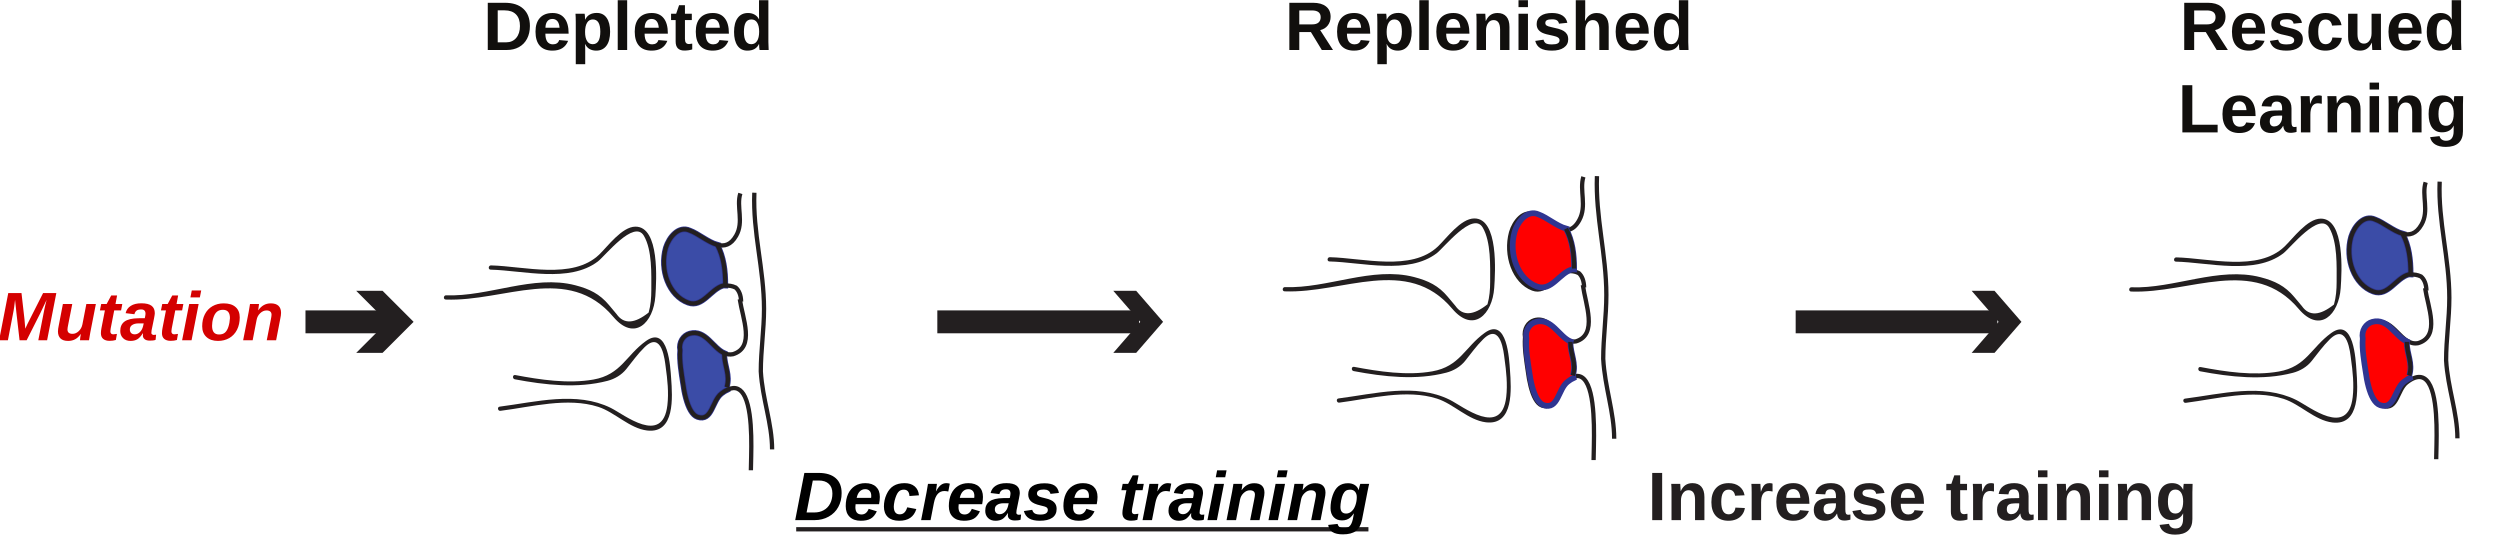
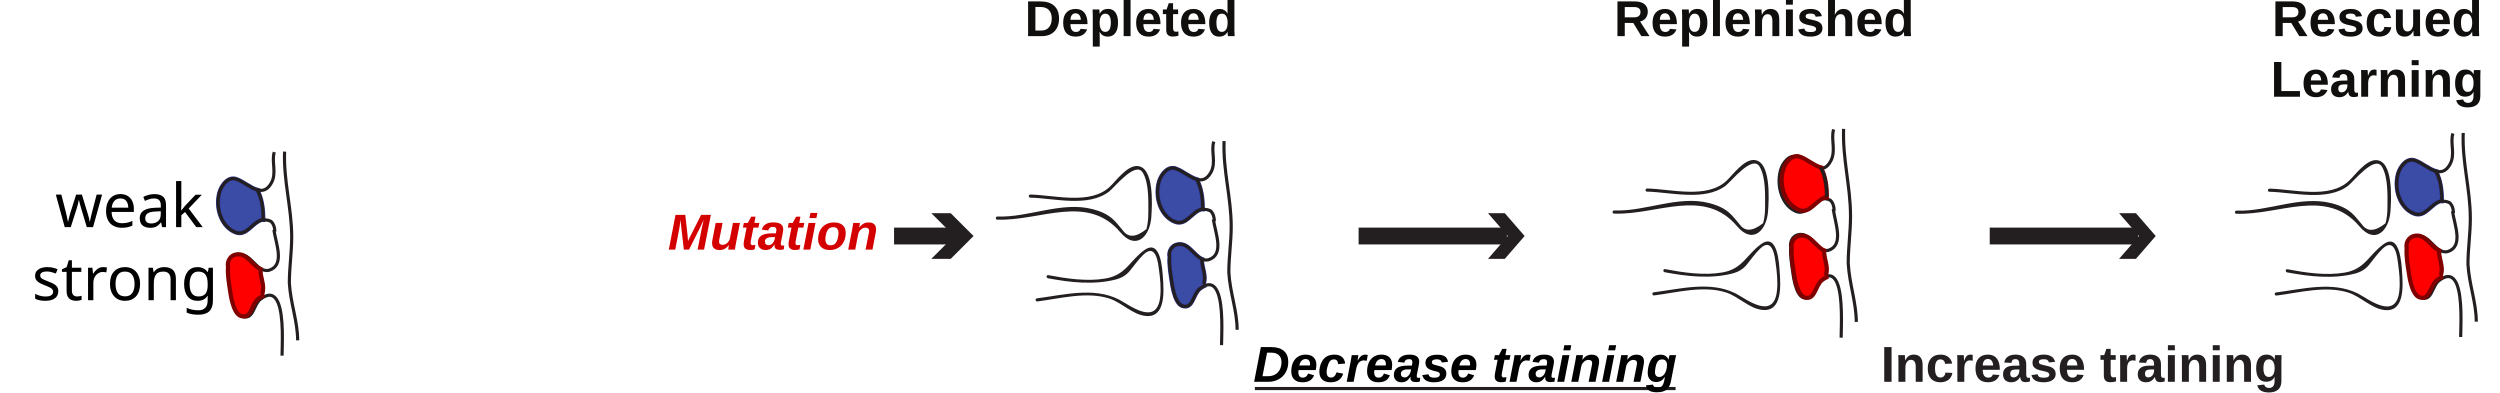
- <svg xmlns="http://www.w3.org/2000/svg" width="546.106" height="116.774" id="svg5961" version="1.1">
+ <svg xmlns="http://www.w3.org/2000/svg" width="742.745" height="116.591" id="svg5961" version="1.1">
  <defs id="defs5963" />
-   <g id="layer1" transform="translate(-304.09,-239.6896)">
+   <g id="layer1" transform="translate(-105.1981,-239.8727)">
    <text style="font-size:15px" id="text38" x="409.642" y="250.61">
      <tspan style="font-size:15px;font-variant:normal;font-weight:bold;writing-mode:lr-tb;fill:#110f0d;fill-opacity:1;fill-rule:nonzero;stroke:none;font-family:Arial;-inkscape-font-specification:Arial-BoldMT" id="tspan40" x="409.642" y="250.61">Depleted</tspan>
    </text>
-     <path id="path56" style="fill:#3b4ca7;fill-opacity:1;fill-rule:nonzero;stroke:#2f3591;stroke-width:1.25;stroke-linecap:butt;stroke-linejoin:miter;stroke-miterlimit:4;stroke-opacity:1;stroke-dasharray:none" d="m 462.834,324.285 0.15,0.536 c -0.405,0.191 -0.841,0.465 -1.309,0.829 -1.042,0.806 -1.552,2.349 -2.199,3.556 -0.645,1.208 -1.42,2.081 -2.994,1.56 -1.145,-0.383 -1.975,-1.988 -2.538,-4.055 -0.282,-1.035 -0.499,-2.186 -0.651,-3.36 -0.154,-1.006 -0.354,-2.214 -0.495,-3.456 -0.141,-1.24 -0.221,-2.522 -0.124,-3.689 -0.341,-1.768 0.705,-3.271 2.103,-3.646 3.425,-0.922 4.985,3.184 7.544,4.291 l -0.031,0.086 c 0,2.723 1.36,4.629 0.544,7.348" />
-     <path id="path60" style="fill:#3b4ca7;fill-opacity:1;fill-rule:nonzero;stroke:#2f3591;stroke-width:1.25;stroke-linecap:butt;stroke-linejoin:miter;stroke-miterlimit:4;stroke-opacity:1;stroke-dasharray:none" d="m 462.528,301.87 0,0.195 c -0.136,-0.005 -0.275,-0.005 -0.422,-0.005 -2.791,0.751 -4.536,4.872 -7.676,3.748 -4.189,-1.499 -6.282,-7.125 -4.886,-12.002 0.698,-2.249 2.791,-4.875 5.234,-3.748 1.809,0.645 3.958,2.534 5.992,3.094 l -0.004,0.01 c 1.41,2.646 1.762,5.679 1.762,8.709" />
-     <path id="path72" style="fill:none;stroke:#231f20;stroke-width:0.938;stroke-linecap:butt;stroke-linejoin:miter;stroke-miterlimit:4;stroke-opacity:1;stroke-dasharray:none" d="m 468.114,342.416 c 0,-2.72 0.623,-11.957 -1.286,-16.016 -0.785,-1.666 -1.994,-2.46 -3.844,-1.579 -0.404,0.191 -0.84,0.465 -1.308,0.829 -1.042,0.806 -1.554,2.348 -2.2,3.556 -0.644,1.206 -1.419,2.081 -2.994,1.56 -1.145,-0.383 -1.974,-1.989 -2.538,-4.055 -0.282,-1.035 -0.497,-2.186 -0.651,-3.36 -0.154,-1.006 -0.354,-2.214 -0.495,-3.455 -0.14,-1.241 -0.221,-2.525 -0.124,-3.691 -0.343,-1.766 0.705,-3.27 2.103,-3.645 3.425,-0.924 4.985,3.184 7.545,4.29 0.564,0.247 1.181,0.345 1.877,0.21 4.884,-1.5 2.092,-7.876 1.491,-12.01" />
-     <path id="path76" style="fill:none;stroke:#231f20;stroke-width:0.938;stroke-linecap:butt;stroke-linejoin:miter;stroke-miterlimit:4;stroke-opacity:1;stroke-dasharray:none" d="m 465.979,305.559 c -0.018,-1.38 -0.464,-2.441 -1.186,-3.06 -0.81,-0.379 -1.439,-0.431 -2.265,-0.435 -0.136,-0.004 -0.275,-0.004 -0.422,-0.004 -2.792,0.75 -4.537,4.871 -7.678,3.746 -4.188,-1.5 -6.281,-7.126 -4.885,-12.002 0.698,-2.25 2.791,-4.876 5.234,-3.746 1.808,0.645 3.958,2.531 5.992,3.094 1.504,0.412 2.942,0.101 4.129,-1.972 1.745,-3.001 0,-6.375 0.914,-9.239" />
-     <path id="path80" style="fill:none;stroke:#231f20;stroke-width:0.938;stroke-linecap:butt;stroke-linejoin:miter;stroke-miterlimit:4;stroke-opacity:1;stroke-dasharray:none" d="m 468.871,281.787 c -0.352,8.714 2.115,16.672 2.115,25.386 0,4.545 -0.705,9.095 -0.705,13.641 0.354,6.058 2.467,11.365 2.467,17.047" />
-     <path id="path84" style="fill:none;stroke:#231f20;stroke-width:0.938;stroke-linecap:butt;stroke-linejoin:miter;stroke-miterlimit:4;stroke-opacity:1;stroke-dasharray:none" d="m 460.765,293.159 c 1.41,2.647 1.762,5.679 1.762,8.709" />
-     <path id="path88" style="fill:none;stroke:#231f20;stroke-width:0.938;stroke-linecap:butt;stroke-linejoin:miter;stroke-miterlimit:4;stroke-opacity:1;stroke-dasharray:none" d="m 462.29,316.936 c 0,2.725 1.36,4.629 0.544,7.348" />
-     <path d="m 401.465,305.126 c 12.783,0.487 26.762,-7.864 36.601,3.779 4.629,5.481 8.784,1.268 9.186,-4.531 0.239,-3.415 0.965,-15.209 -4.357,-15.176 -2.958,0.02 -6.06,4.332 -7.935,6.121 -5.789,5.522 -16.392,2.52 -23.609,2.346 -0.599,-0.013 -0.69,0.915 -0.089,0.929 7.125,0.172 17.185,2.945 23.421,-1.786 1.589,-1.206 7.911,-9.276 10.059,-5.614 1.835,3.13 1.624,8.419 1.623,11.846 0,1.647 -0.128,3.33 -0.583,4.921 -3.094,2.473 -5.429,2.585 -7.004,0.343 -0.564,-0.662 -1.123,-1.329 -1.679,-2.001 -2.018,-2.422 -4.261,-3.498 -7.336,-4.299 -9.151,-2.385 -18.975,2.546 -28.212,2.192 -0.599,-0.022 -0.688,0.906 -0.086,0.93" style="fill:#231f20;fill-opacity:1;fill-rule:nonzero;stroke:none" id="path90" />
-     <path d="m 416.548,322.545 c 6.593,1.242 13.68,2.06 20.255,0.335 1.584,-0.415 3.067,-1.288 4.095,-2.567 1.301,-1.62 2.478,-3.291 3.971,-4.754 3.893,-3.811 4.465,3.081 4.635,4.294 0.381,2.714 0.693,5.621 0.371,8.35 -1.045,8.874 -9.416,2.055 -12.339,0.604 -7.501,-3.719 -16.384,-1.299 -24.291,-0.291 -0.598,0.075 -0.432,0.993 0.163,0.916 6.81,-0.865 14.64,-3.018 21.355,-0.873 3.604,1.15 6.832,4.706 10.678,5.17 6.135,0.743 5.549,-7.33 5.254,-11.409 -0.163,-2.252 -0.58,-11.684 -5.508,-8.135 -4.381,3.156 -5.434,7.343 -11.457,8.412 -5.514,0.979 -11.639,0.046 -17.094,-0.983 -0.591,-0.111 -0.672,0.82 -0.087,0.93" style="fill:#231f20;fill-opacity:1;fill-rule:nonzero;stroke:none" id="path92" />
+     <g id="g3068">
+       <path d="m 462.834,324.285 0.15,0.536 c -0.405,0.191 -0.841,0.465 -1.309,0.829 -1.042,0.806 -1.552,2.349 -2.199,3.556 -0.645,1.208 -1.42,2.081 -2.994,1.56 -1.145,-0.383 -1.975,-1.988 -2.538,-4.055 -0.282,-1.035 -0.499,-2.186 -0.651,-3.36 -0.154,-1.006 -0.354,-2.214 -0.495,-3.456 -0.141,-1.24 -0.221,-2.522 -0.124,-3.689 -0.341,-1.768 0.705,-3.271 2.103,-3.646 3.425,-0.922 4.985,3.184 7.544,4.291 l -0.031,0.086 c 0,2.723 1.36,4.629 0.544,7.348" style="fill:#3b4ca7;fill-opacity:1;fill-rule:nonzero;stroke:#2f3591;stroke-width:1.25;stroke-linecap:butt;stroke-linejoin:miter;stroke-miterlimit:4;stroke-opacity:1;stroke-dasharray:none" id="path56" />
+       <path d="m 462.528,301.87 0,0.195 c -0.136,-0.005 -0.275,-0.005 -0.422,-0.005 -2.791,0.751 -4.536,4.872 -7.676,3.748 -4.189,-1.499 -6.282,-7.125 -4.886,-12.002 0.698,-2.249 2.791,-4.875 5.234,-3.748 1.809,0.645 3.958,2.534 5.992,3.094 l -0.004,0.01 c 1.41,2.646 1.762,5.679 1.762,8.709" style="fill:#3b4ca7;fill-opacity:1;fill-rule:nonzero;stroke:#2f3591;stroke-width:1.25;stroke-linecap:butt;stroke-linejoin:miter;stroke-miterlimit:4;stroke-opacity:1;stroke-dasharray:none" id="path60" />
+       <path d="m 468.114,342.416 c 0,-2.72 0.623,-11.957 -1.286,-16.016 -0.785,-1.666 -1.994,-2.46 -3.844,-1.579 -0.404,0.191 -0.84,0.465 -1.308,0.829 -1.042,0.806 -1.554,2.348 -2.2,3.556 -0.644,1.206 -1.419,2.081 -2.994,1.56 -1.145,-0.383 -1.974,-1.989 -2.538,-4.055 -0.282,-1.035 -0.497,-2.186 -0.651,-3.36 -0.154,-1.006 -0.354,-2.214 -0.495,-3.455 -0.14,-1.241 -0.221,-2.525 -0.124,-3.691 -0.343,-1.766 0.705,-3.27 2.103,-3.645 3.425,-0.924 4.985,3.184 7.545,4.29 0.564,0.247 1.181,0.345 1.877,0.21 4.884,-1.5 2.092,-7.876 1.491,-12.01" style="fill:none;stroke:#231f20;stroke-width:0.938;stroke-linecap:butt;stroke-linejoin:miter;stroke-miterlimit:4;stroke-opacity:1;stroke-dasharray:none" id="path72" />
+       <path d="m 465.979,305.559 c -0.018,-1.38 -0.464,-2.441 -1.186,-3.06 -0.81,-0.379 -1.439,-0.431 -2.265,-0.435 -0.136,-0.004 -0.275,-0.004 -0.422,-0.004 -2.792,0.75 -4.537,4.871 -7.678,3.746 -4.188,-1.5 -6.281,-7.126 -4.885,-12.002 0.698,-2.25 2.791,-4.876 5.234,-3.746 1.808,0.645 3.958,2.531 5.992,3.094 1.504,0.412 2.942,0.101 4.129,-1.972 1.745,-3.001 0,-6.375 0.914,-9.239" style="fill:none;stroke:#231f20;stroke-width:0.938;stroke-linecap:butt;stroke-linejoin:miter;stroke-miterlimit:4;stroke-opacity:1;stroke-dasharray:none" id="path76" />
+       <path d="m 468.871,281.787 c -0.352,8.714 2.115,16.672 2.115,25.386 0,4.545 -0.705,9.095 -0.705,13.641 0.354,6.058 2.467,11.365 2.467,17.047" style="fill:none;stroke:#231f20;stroke-width:0.938;stroke-linecap:butt;stroke-linejoin:miter;stroke-miterlimit:4;stroke-opacity:1;stroke-dasharray:none" id="path80" />
+       <path d="m 460.765,293.159 c 1.41,2.647 1.762,5.679 1.762,8.709" style="fill:none;stroke:#231f20;stroke-width:0.938;stroke-linecap:butt;stroke-linejoin:miter;stroke-miterlimit:4;stroke-opacity:1;stroke-dasharray:none" id="path84" />
+       <path d="m 462.29,316.936 c 0,2.725 1.36,4.629 0.544,7.348" style="fill:none;stroke:#231f20;stroke-width:0.938;stroke-linecap:butt;stroke-linejoin:miter;stroke-miterlimit:4;stroke-opacity:1;stroke-dasharray:none" id="path88" />
+       <path id="path90" style="fill:#231f20;fill-opacity:1;fill-rule:nonzero;stroke:none" d="m 401.465,305.126 c 12.783,0.487 26.762,-7.864 36.601,3.779 4.629,5.481 8.784,1.268 9.186,-4.531 0.239,-3.415 0.965,-15.209 -4.357,-15.176 -2.958,0.02 -6.06,4.332 -7.935,6.121 -5.789,5.522 -16.392,2.52 -23.609,2.346 -0.599,-0.013 -0.69,0.915 -0.089,0.929 7.125,0.172 17.185,2.945 23.421,-1.786 1.589,-1.206 7.911,-9.276 10.059,-5.614 1.835,3.13 1.624,8.419 1.623,11.846 0,1.647 -0.128,3.33 -0.583,4.921 -3.094,2.473 -5.429,2.585 -7.004,0.343 -0.564,-0.662 -1.123,-1.329 -1.679,-2.001 -2.018,-2.422 -4.261,-3.498 -7.336,-4.299 -9.151,-2.385 -18.975,2.546 -28.212,2.192 -0.599,-0.022 -0.688,0.906 -0.086,0.93" />
+       <path id="path92" style="fill:#231f20;fill-opacity:1;fill-rule:nonzero;stroke:none" d="m 416.548,322.545 c 6.593,1.242 13.68,2.06 20.255,0.335 1.584,-0.415 3.067,-1.288 4.095,-2.567 1.301,-1.62 2.478,-3.291 3.971,-4.754 3.893,-3.811 4.465,3.081 4.635,4.294 0.381,2.714 0.693,5.621 0.371,8.35 -1.045,8.874 -9.416,2.055 -12.339,0.604 -7.501,-3.719 -16.384,-1.299 -24.291,-0.291 -0.598,0.075 -0.432,0.993 0.163,0.916 6.81,-0.865 14.64,-3.018 21.355,-0.873 3.604,1.15 6.832,4.706 10.678,5.17 6.135,0.743 5.549,-7.33 5.254,-11.409 -0.163,-2.252 -0.58,-11.684 -5.508,-8.135 -4.381,3.156 -5.434,7.343 -11.457,8.412 -5.514,0.979 -11.639,0.046 -17.094,-0.983 -0.591,-0.111 -0.672,0.82 -0.087,0.93" />
+     </g>
    <text style="font-size:15px" id="text94" x="584.737" y="250.61">
      <tspan style="font-size:15px;font-variant:normal;font-weight:bold;writing-mode:lr-tb;fill:#110f0d;fill-opacity:1;fill-rule:nonzero;stroke:none;font-family:Arial;-inkscape-font-specification:Arial-BoldMT" id="tspan96" x="584.737" y="250.61">Replenished</tspan>
    </text>
-     <path id="path104" style="fill:none;stroke:#231f20;stroke-width:0.938;stroke-linecap:butt;stroke-linejoin:miter;stroke-miterlimit:4;stroke-opacity:1;stroke-dasharray:none" d="m 652.198,340.185 c 0,-2.783 0.603,-12.234 -1.248,-16.385 -0.929,-2.076 -2.467,-2.833 -5,-0.767 -1.012,0.825 -1.506,2.402 -2.132,3.638 -0.626,1.236 -1.379,2.13 -2.905,1.596 -1.111,-0.391 -1.919,-2.034 -2.462,-4.147 -0.274,-1.059 -0.484,-2.237 -0.632,-3.439 -0.149,-1.031 -0.343,-2.264 -0.481,-3.534 -0.136,-1.27 -0.215,-2.583 -0.117,-3.776 -0.331,-1.81 0.681,-3.345 2.036,-3.729 4.062,-1.151 5.418,5.371 9.144,4.605 4.739,-1.535 2.031,-8.059 1.449,-12.287" />
-     <path id="path108" style="fill:none;stroke:#231f20;stroke-width:0.938;stroke-linecap:butt;stroke-linejoin:miter;stroke-miterlimit:4;stroke-opacity:1;stroke-dasharray:none" d="m 650.127,302.476 c -0.021,-1.407 -0.45,-2.494 -1.151,-3.126 -0.914,-0.454 -1.591,-0.454 -2.607,-0.454 -2.71,0.767 -4.401,4.989 -7.449,3.837 -4.065,-1.535 -6.096,-7.29 -4.741,-12.279 0.676,-2.303 2.71,-4.987 5.079,-3.837 3.049,1.151 7.111,6.141 9.819,1.151 1.695,-3.07 0,-6.522 0.889,-9.451" />
-     <path id="path112" style="fill:none;stroke:#231f20;stroke-width:0.938;stroke-linecap:butt;stroke-linejoin:miter;stroke-miterlimit:4;stroke-opacity:1;stroke-dasharray:none" d="m 652.933,278.161 c -0.341,8.914 2.053,17.056 2.053,25.97 0,4.65 -0.684,9.301 -0.684,13.953 0.341,6.2 2.394,11.63 2.394,17.442" />
-     <path d="m 584.701,303.333 c 12.785,0.487 26.76,-7.864 36.604,3.78 4.629,5.476 8.781,1.265 9.185,-4.531 0.24,-3.417 0.966,-15.211 -4.359,-15.178 -2.956,0.02 -6.06,4.331 -7.935,6.121 -5.79,5.524 -16.392,2.521 -23.61,2.348 -0.598,-0.014 -0.69,0.915 -0.089,0.929 7.125,0.172 17.185,2.946 23.424,-1.788 1.587,-1.206 7.914,-9.276 10.059,-5.615 1.835,3.131 1.624,8.421 1.623,11.848 -10e-4,1.649 -0.129,3.329 -0.584,4.92 -3.092,2.471 -5.426,2.585 -7.003,0.344 -0.566,-0.664 -1.124,-1.33 -1.679,-2 -2.018,-2.424 -4.263,-3.499 -7.338,-4.301 -9.152,-2.385 -18.976,2.547 -28.212,2.195 -0.598,-0.022 -0.686,0.905 -0.086,0.929" style="fill:#231f20;fill-opacity:1;fill-rule:nonzero;stroke:none" id="path114" />
-     <path d="m 599.786,320.751 c 6.591,1.245 13.679,2.061 20.254,0.338 1.584,-0.416 3.067,-1.286 4.095,-2.567 1.301,-1.621 2.478,-3.292 3.971,-4.755 3.894,-3.811 4.466,3.08 4.634,4.294 0.384,2.714 0.694,5.622 0.372,8.351 -1.044,8.873 -9.418,2.053 -12.34,0.604 -7.5,-3.721 -16.383,-1.299 -24.293,-0.291 -0.595,0.075 -0.431,0.994 0.164,0.917 6.81,-0.868 14.64,-3.02 21.355,-0.876 3.604,1.15 6.834,4.707 10.679,5.173 6.135,0.741 5.55,-7.332 5.254,-11.409 -0.163,-2.255 -0.58,-11.688 -5.508,-8.137 -4.383,3.158 -5.433,7.344 -11.457,8.414 -5.513,0.98 -11.639,0.048 -17.093,-0.983 -0.593,-0.113 -0.674,0.819 -0.087,0.929" style="fill:#231f20;fill-opacity:1;fill-rule:nonzero;stroke:none" id="path116" />
-     <path id="path128" style="fill:#3b4ca7;fill-opacity:1;fill-rule:nonzero;stroke:#2f3591;stroke-width:1.25;stroke-linecap:butt;stroke-linejoin:miter;stroke-miterlimit:4;stroke-opacity:1;stroke-dasharray:none" d="m 830.671,299.451 0,0.195 c -0.135,-0.004 -0.276,-0.004 -0.422,-0.004 -2.791,0.746 -4.54,4.872 -7.68,3.746 -4.185,-1.5 -6.279,-7.126 -4.884,-12.002 0.699,-2.25 2.792,-4.876 5.235,-3.746 1.808,0.645 3.958,2.531 5.992,3.094 l -0.004,0.007 c 1.41,2.649 1.762,5.679 1.762,8.71" />
-     <path id="path140" style="fill:none;stroke:#231f20;stroke-width:0.938;stroke-linecap:butt;stroke-linejoin:miter;stroke-miterlimit:4;stroke-opacity:1;stroke-dasharray:none" d="m 836.258,339.997 c 0,-2.719 0.621,-11.957 -1.288,-16.016 -0.958,-2.029 -2.541,-2.768 -5.154,-0.75 -1.04,0.806 -1.551,2.348 -2.199,3.556 -0.644,1.208 -1.421,2.081 -2.993,1.56 -1.144,-0.383 -1.975,-1.989 -2.536,-4.055 -0.282,-1.035 -0.499,-2.186 -0.652,-3.36 -0.152,-1.01 -0.352,-2.214 -0.495,-3.455 -0.14,-1.241 -0.221,-2.525 -0.126,-3.691 -0.339,-1.766 0.709,-3.27 2.104,-3.645 4.189,-1.126 5.585,5.25 9.422,4.5 4.886,-1.5 2.095,-7.876 1.494,-12.01" />
-     <path id="path144" style="fill:none;stroke:#231f20;stroke-width:0.938;stroke-linecap:butt;stroke-linejoin:miter;stroke-miterlimit:4;stroke-opacity:1;stroke-dasharray:none" d="m 834.122,303.139 c -0.018,-1.377 -0.464,-2.439 -1.186,-3.058 -0.81,-0.379 -1.438,-0.431 -2.265,-0.435 -0.135,-0.004 -0.275,-0.004 -0.422,-0.004 -2.791,0.746 -4.539,4.872 -7.68,3.748 -4.185,-1.501 -6.279,-7.126 -4.883,-12.002 0.698,-2.251 2.791,-4.878 5.234,-3.748 1.808,0.645 3.958,2.531 5.992,3.095 1.504,0.411 2.942,0.101 4.129,-1.974 1.745,-3 0,-6.376 0.914,-9.239" />
-     <path id="path148" style="fill:none;stroke:#231f20;stroke-width:0.938;stroke-linecap:butt;stroke-linejoin:miter;stroke-miterlimit:4;stroke-opacity:1;stroke-dasharray:none" d="m 837.015,279.369 c -0.351,8.714 2.111,16.672 2.111,25.386 0,4.545 -0.701,9.092 -0.701,13.641 0.352,6.058 2.469,11.365 2.469,17.051" />
-     <path id="path152" style="fill:none;stroke:#231f20;stroke-width:0.938;stroke-linecap:butt;stroke-linejoin:miter;stroke-miterlimit:4;stroke-opacity:1;stroke-dasharray:none" d="m 828.908,290.741 c 1.41,2.649 1.762,5.679 1.762,8.71" />
-     <path d="m 769.605,303.375 c 12.783,0.487 26.766,-7.864 36.605,3.781 4.63,5.479 8.784,1.265 9.188,-4.531 0.237,-3.416 0.965,-15.213 -4.36,-15.178 -2.956,0.019 -6.058,4.331 -7.933,6.12 -5.789,5.525 -16.396,2.52 -23.614,2.346 -0.598,-0.014 -0.689,0.915 -0.087,0.929 7.124,0.172 17.19,2.947 23.425,-1.786 1.589,-1.206 7.911,-9.275 10.057,-5.615 1.837,3.132 1.625,8.422 1.623,11.849 0,1.649 -0.128,3.329 -0.583,4.92 -3.094,2.473 -5.428,2.586 -7.004,0.343 -0.566,-0.662 -1.124,-1.329 -1.677,-2 -2.02,-2.424 -4.263,-3.499 -7.338,-4.3 -9.152,-2.385 -18.977,2.546 -28.215,2.194 -0.599,-0.022 -0.688,0.905 -0.087,0.929" style="fill:#231f20;fill-opacity:1;fill-rule:nonzero;stroke:none" id="path154" />
-     <path d="m 784.692,320.794 c 6.593,1.242 13.68,2.06 20.256,0.336 1.585,-0.415 3.067,-1.285 4.095,-2.566 1.3,-1.621 2.478,-3.294 3.97,-4.756 3.893,-3.811 4.465,3.083 4.633,4.295 0.381,2.712 0.691,5.622 0.37,8.351 -1.051,8.87 -9.41,2.054 -12.335,0.604 -7.503,-3.72 -16.384,-1.299 -24.293,-0.292 -0.598,0.076 -0.432,0.994 0.161,0.919 6.811,-0.868 14.64,-3.019 21.356,-0.875 3.603,1.149 6.832,4.706 10.678,5.17 6.134,0.743 5.548,-7.332 5.253,-11.409 -0.161,-2.252 -0.576,-11.688 -5.506,-8.136 -4.381,3.158 -5.43,7.344 -11.456,8.412 -5.514,0.979 -11.639,0.048 -17.094,-0.981 -0.591,-0.113 -0.672,0.819 -0.087,0.929" style="fill:#231f20;fill-opacity:1;fill-rule:nonzero;stroke:none" id="path156" />
    <text style="font-size:15px" id="text158" x="780.218" y="250.61">
      <tspan style="font-size:15px;font-variant:normal;font-weight:bold;writing-mode:lr-tb;fill:#110f0d;fill-opacity:1;fill-rule:nonzero;stroke:none;font-family:Arial;-inkscape-font-specification:Arial-BoldMT" x="780.218 791.048 799.388 807.728 816.068 825.233 833.573" y="250.61" id="tspan160">Rescued</tspan>
    </text>
    <text style="font-size:15px" id="text162" x="779.813" y="268.61">
      <tspan style="font-size:15px;font-variant:normal;font-weight:bold;writing-mode:lr-tb;fill:#110f0d;fill-opacity:1;fill-rule:nonzero;stroke:none;font-family:Arial;-inkscape-font-specification:Arial-BoldMT" x="779.813 788.978 797.318 805.658 811.493 820.658 824.828 833.993" y="268.61" id="tspan164">Learning</tspan>
    </text>
-     <path id="path168" style="fill:none;stroke:#231f20;stroke-width:5;stroke-linecap:butt;stroke-linejoin:miter;stroke-miterlimit:4;stroke-opacity:1;stroke-dasharray:none" d="m 370.821,309.994 18.8,0" />
-     <path d="m 381.895,316.778 6.785,-6.784 -6.785,-6.785 5.755,0 6.785,6.785 -6.785,6.784 -5.755,0 z" style="fill:#231f20;fill-opacity:1;fill-rule:nonzero;stroke:none" id="path170" />
-     <path id="path178" style="fill:none;stroke:#231f20;stroke-width:5;stroke-linecap:butt;stroke-linejoin:miter;stroke-miterlimit:4;stroke-opacity:1;stroke-dasharray:none" d="m 508.841,309.994 44.056,0" />
-     <path d="m 547.276,316.778 5.889,-6.785 -5.889,-6.784 4.997,0 5.886,6.784 -5.886,6.785 -4.997,0 z" style="fill:#231f20;fill-opacity:1;fill-rule:nonzero;stroke:none" id="path180" />
-     <path id="path224" style="fill:none;stroke:#231f20;stroke-width:5;stroke-linecap:butt;stroke-linejoin:miter;stroke-miterlimit:4;stroke-opacity:1;stroke-dasharray:none" d="m 696.341,309.994 44.056,0" />
-     <path d="m 734.776,316.778 5.889,-6.785 -5.889,-6.784 4.996,0 5.888,6.784 -5.888,6.785 -4.996,0 z" style="fill:#231f20;fill-opacity:1;fill-rule:nonzero;stroke:none" id="path226" />
+     <g id="g3114">
+       <path d="m 696.341,309.994 44.056,0" style="fill:none;stroke:#231f20;stroke-width:5;stroke-linecap:butt;stroke-linejoin:miter;stroke-miterlimit:4;stroke-opacity:1;stroke-dasharray:none" id="path224" />
+       <path id="path226" style="fill:#231f20;fill-opacity:1;fill-rule:nonzero;stroke:none" d="m 734.776,316.778 5.889,-6.785 -5.889,-6.784 4.996,0 5.888,6.784 -5.888,6.785 -4.996,0 z" />
+     </g>
    <text style="font-size:15px" id="text228" x="664.004" y="353.307">
      <tspan style="font-size:15px;font-variant:normal;font-weight:bold;writing-mode:lr-tb;fill:#231f20;fill-opacity:1;fill-rule:nonzero;stroke:none;font-family:Arial;-inkscape-font-specification:Arial-BoldMT" x="664.004" y="353.307" id="tspan230">Increase training</tspan>
    </text>
+     <g id="g3079">
+       <path d="m 508.841,309.994 44.056,0" style="fill:none;stroke:#231f20;stroke-width:5;stroke-linecap:butt;stroke-linejoin:miter;stroke-miterlimit:4;stroke-opacity:1;stroke-dasharray:none" id="path178" />
+       <path id="path180" style="fill:#231f20;fill-opacity:1;fill-rule:nonzero;stroke:none" d="m 547.276,316.778 5.889,-6.785 -5.889,-6.784 4.997,0 5.886,6.784 -5.886,6.785 -4.997,0 z" />
+     </g>
    <g id="g3053" transform="translate(0,1.916962)">
      <path d="m 478.014,353.39 125,0" style="fill:none;stroke:#231f20;stroke-width:0.938;stroke-linecap:butt;stroke-linejoin:miter;stroke-miterlimit:4;stroke-opacity:1;stroke-dasharray:none" id="path234" />
      <text id="text3173" y="351.39" x="477.532" style="font-size:15px;font-style:normal;font-variant:normal;font-weight:bold;font-stretch:normal;line-height:125%;letter-spacing:0px;word-spacing:0px;fill:#000000;fill-opacity:1;stroke:none;font-family:Arial;-inkscape-font-specification:Sans" xml:space="preserve">
        <tspan style="font-style:oblique;-inkscape-font-specification:Arial Bold Oblique" y="351.39" x="477.532" id="tspan3175">Decrease training</tspan>
      </text>
    </g>
-     <text xml:space="preserve" style="font-size:15px;font-style:normal;font-variant:normal;font-weight:bold;font-stretch:normal;line-height:125%;letter-spacing:0px;word-spacing:0px;fill:#000000;fill-opacity:1;stroke:none;font-family:Arial;-inkscape-font-specification:Sans" x="303.63" y="314.022" id="text3173-9">
-       <tspan id="tspan3175-4" x="303.63" y="314.022" style="font-style:oblique;fill:#d40000;-inkscape-font-specification:Arial Bold Oblique">Mutation</tspan>
-     </text>
-     <rect style="fill:none;fill-opacity:1;stroke:none;stroke-width:8;stroke-miterlimit:10;stroke-dasharray:none;stroke-dashoffset:0" id="rect3030" width="543.853" height="116.028" x="0" y="0.233" transform="translate(304.09,239.6896)" />
-     <g id="g3098" transform="translate(159.1135,-25.22531)">
-       <g id="g3095">
-         <path id="path60-4" style="fill:#ff0000;fill-opacity:1;fill-rule:nonzero;stroke:#2f3591;stroke-width:1.25;stroke-linecap:butt;stroke-linejoin:miter;stroke-miterlimit:4;stroke-opacity:1;stroke-dasharray:none" d="m 488.83,323.571 0,0.195 c -0.136,-0.005 -0.275,-0.005 -0.422,-0.005 -2.791,0.751 -4.536,4.872 -7.676,3.748 -4.189,-1.499 -6.282,-7.125 -4.886,-12.002 0.698,-2.249 2.791,-4.875 5.234,-3.748 1.809,0.645 3.958,2.534 5.993,3.094 l -0.004,0.01 c 1.41,2.646 1.762,5.679 1.762,8.709" />
-       </g>
-       <path d="m 487.068,314.861 c 1.41,2.647 1.762,5.679 1.762,8.709" style="fill:none;stroke:#231f20;stroke-width:0.938;stroke-linecap:butt;stroke-linejoin:miter;stroke-miterlimit:4;stroke-opacity:1;stroke-dasharray:none" id="path84-0" />
+     <g id="g3062">
+       <path d="m 370.821,309.994 18.8,0" style="fill:none;stroke:#231f20;stroke-width:5;stroke-linecap:butt;stroke-linejoin:miter;stroke-miterlimit:4;stroke-opacity:1;stroke-dasharray:none" id="path168" />
+       <path id="path170" style="fill:#231f20;fill-opacity:1;fill-rule:nonzero;stroke:none" d="m 381.895,316.778 6.785,-6.784 -6.785,-6.785 5.755,0 6.785,6.785 -6.785,6.784 -5.755,0 z" />
+       <text id="text3173-9" y="314.022" x="303.63" style="font-size:15px;font-style:normal;font-variant:normal;font-weight:bold;font-stretch:normal;line-height:125%;letter-spacing:0px;word-spacing:0px;fill:#000000;fill-opacity:1;stroke:none;font-family:Arial;-inkscape-font-specification:Sans" xml:space="preserve">
+         <tspan style="font-style:oblique;fill:#d40000;-inkscape-font-specification:Arial Bold Oblique" y="314.022" x="303.63" id="tspan3175-4">Mutation</tspan>
+       </text>
    </g>
-     <g id="g3124" transform="translate(357.3415,-63.06327)">
-       <path d="m 473.036,384.786 0.15,0.536 c -0.405,0.191 -0.841,0.465 -1.309,0.829 -1.042,0.806 -1.552,2.349 -2.199,3.556 -0.645,1.208 -1.42,2.081 -2.994,1.56 -1.145,-0.383 -1.975,-1.988 -2.538,-4.055 -0.282,-1.035 -0.499,-2.186 -0.651,-3.36 -0.154,-1.006 -0.354,-2.214 -0.495,-3.456 -0.141,-1.24 -0.221,-2.522 -0.124,-3.689 -0.341,-1.768 0.705,-3.271 2.103,-3.646 3.425,-0.922 4.985,3.184 7.544,4.291 l -0.031,0.086 c 0,2.723 1.36,4.629 0.544,7.348" style="fill:#ff0000;fill-opacity:1;fill-rule:nonzero;stroke:#2f3591;stroke-width:1.25;stroke-linecap:butt;stroke-linejoin:miter;stroke-miterlimit:4;stroke-opacity:1;stroke-dasharray:none" id="path56-9" />
-       <path d="m 472.492,377.436 c 0,2.725 1.36,4.629 0.544,7.348" style="fill:#ff0000;stroke:#231f20;stroke-width:0.938;stroke-linecap:butt;stroke-linejoin:miter;stroke-miterlimit:4;stroke-opacity:1;stroke-dasharray:none" id="path88-4" />
+     <rect style="fill:none;stroke:none" id="rect3030" width="742.745" height="116.028" x="105.198" y="239.922" />
+     <g id="g3103">
+       <path d="m 830.671,299.451 0,0.195 c -0.135,-0.004 -0.276,-0.004 -0.422,-0.004 -2.791,0.746 -4.54,4.872 -7.68,3.746 -4.185,-1.5 -6.279,-7.126 -4.884,-12.002 0.699,-2.25 2.792,-4.876 5.235,-3.746 1.808,0.645 3.958,2.531 5.992,3.094 l -0.004,0.007 c 1.41,2.649 1.762,5.679 1.762,8.71" style="fill:#3b4ca7;fill-opacity:1;fill-rule:nonzero;stroke:#2f3591;stroke-width:1.25;stroke-linecap:butt;stroke-linejoin:miter;stroke-miterlimit:4;stroke-opacity:1;stroke-dasharray:none" id="path128" />
+       <path d="m 836.258,339.997 c 0,-2.719 0.621,-11.957 -1.288,-16.016 -0.958,-2.029 -2.541,-2.768 -5.154,-0.75 -1.04,0.806 -1.551,2.348 -2.199,3.556 -0.644,1.208 -1.421,2.081 -2.993,1.56 -1.144,-0.383 -1.975,-1.989 -2.536,-4.055 -0.282,-1.035 -0.499,-2.186 -0.652,-3.36 -0.152,-1.01 -0.352,-2.214 -0.495,-3.455 -0.14,-1.241 -0.221,-2.525 -0.126,-3.691 -0.339,-1.766 0.709,-3.27 2.104,-3.645 4.189,-1.126 5.585,5.25 9.422,4.5 4.886,-1.5 2.095,-7.876 1.494,-12.01" style="fill:none;stroke:#231f20;stroke-width:0.938;stroke-linecap:butt;stroke-linejoin:miter;stroke-miterlimit:4;stroke-opacity:1;stroke-dasharray:none" id="path140" />
+       <path d="m 834.122,303.139 c -0.018,-1.377 -0.464,-2.439 -1.186,-3.058 -0.81,-0.379 -1.438,-0.431 -2.265,-0.435 -0.135,-0.004 -0.275,-0.004 -0.422,-0.004 -2.791,0.746 -4.539,4.872 -7.68,3.748 -4.185,-1.501 -6.279,-7.126 -4.883,-12.002 0.698,-2.251 2.791,-4.878 5.234,-3.748 1.808,0.645 3.958,2.531 5.992,3.095 1.504,0.411 2.942,0.101 4.129,-1.974 1.745,-3 0,-6.376 0.914,-9.239" style="fill:none;stroke:#231f20;stroke-width:0.938;stroke-linecap:butt;stroke-linejoin:miter;stroke-miterlimit:4;stroke-opacity:1;stroke-dasharray:none" id="path144" />
+       <path d="m 837.015,279.369 c -0.351,8.714 2.111,16.672 2.111,25.386 0,4.545 -0.701,9.092 -0.701,13.641 0.352,6.058 2.469,11.365 2.469,17.051" style="fill:none;stroke:#231f20;stroke-width:0.938;stroke-linecap:butt;stroke-linejoin:miter;stroke-miterlimit:4;stroke-opacity:1;stroke-dasharray:none" id="path148" />
+       <path d="m 828.908,290.741 c 1.41,2.649 1.762,5.679 1.762,8.71" style="fill:none;stroke:#231f20;stroke-width:0.938;stroke-linecap:butt;stroke-linejoin:miter;stroke-miterlimit:4;stroke-opacity:1;stroke-dasharray:none" id="path152" />
+       <path id="path154" style="fill:#231f20;fill-opacity:1;fill-rule:nonzero;stroke:none" d="m 769.605,303.375 c 12.783,0.487 26.766,-7.864 36.605,3.781 4.63,5.479 8.784,1.265 9.188,-4.531 0.237,-3.416 0.965,-15.213 -4.36,-15.178 -2.956,0.019 -6.058,4.331 -7.933,6.12 -5.789,5.525 -16.396,2.52 -23.614,2.346 -0.598,-0.014 -0.689,0.915 -0.087,0.929 7.124,0.172 17.19,2.947 23.425,-1.786 1.589,-1.206 7.911,-9.275 10.057,-5.615 1.837,3.132 1.625,8.422 1.623,11.849 0,1.649 -0.128,3.329 -0.583,4.92 -3.094,2.473 -5.428,2.586 -7.004,0.343 -0.566,-0.662 -1.124,-1.329 -1.677,-2 -2.02,-2.424 -4.263,-3.499 -7.338,-4.3 -9.152,-2.385 -18.977,2.546 -28.215,2.194 -0.599,-0.022 -0.688,0.905 -0.087,0.929" />
+       <path id="path156" style="fill:#231f20;fill-opacity:1;fill-rule:nonzero;stroke:none" d="m 784.692,320.794 c 6.593,1.242 13.68,2.06 20.256,0.336 1.585,-0.415 3.067,-1.285 4.095,-2.566 1.3,-1.621 2.478,-3.294 3.97,-4.756 3.893,-3.811 4.465,3.083 4.633,4.295 0.381,2.712 0.691,5.622 0.37,8.351 -1.051,8.87 -9.41,2.054 -12.335,0.604 -7.503,-3.72 -16.384,-1.299 -24.293,-0.292 -0.598,0.076 -0.432,0.994 0.161,0.919 6.811,-0.868 14.64,-3.019 21.356,-0.875 3.603,1.149 6.832,4.706 10.678,5.17 6.134,0.743 5.548,-7.332 5.253,-11.409 -0.161,-2.252 -0.576,-11.688 -5.506,-8.136 -4.381,3.158 -5.43,7.344 -11.456,8.412 -5.514,0.979 -11.639,0.048 -17.094,-0.981 -0.591,-0.113 -0.672,0.819 -0.087,0.929" />
+       <path d="m 830.377,321.722 0.15,0.536 c -0.405,0.191 -0.841,0.465 -1.309,0.829 -1.042,0.806 -1.552,2.349 -2.199,3.556 -0.645,1.208 -1.42,2.081 -2.994,1.56 -1.145,-0.383 -1.975,-1.988 -2.538,-4.055 -0.282,-1.035 -0.499,-2.186 -0.651,-3.36 -0.154,-1.006 -0.354,-2.214 -0.495,-3.456 -0.141,-1.24 -0.221,-2.522 -0.124,-3.689 -0.341,-1.768 0.705,-3.271 2.103,-3.646 3.425,-0.922 4.985,3.184 7.544,4.291 l -0.031,0.086 c 0,2.723 1.36,4.629 0.544,7.348" style="fill:#ff0000;fill-opacity:1;fill-rule:nonzero;stroke:#800000;stroke-width:1.25;stroke-linecap:butt;stroke-linejoin:miter;stroke-miterlimit:4;stroke-opacity:1;stroke-dasharray:none" id="path56-9" />
+       <path d="m 829.834,314.373 c 0,2.725 1.36,4.629 0.544,7.348" style="fill:#ff0000;stroke:#800000;stroke-width:0.938;stroke-linecap:butt;stroke-linejoin:miter;stroke-miterlimit:4;stroke-opacity:1;stroke-dasharray:none" id="path88-4" />
    </g>
-     <g transform="translate(174.6368,-63.06327)" id="g3124-2">
-       <path d="m 473.036,384.786 0.15,0.536 c -0.405,0.191 -0.841,0.465 -1.309,0.829 -1.042,0.806 -1.552,2.349 -2.199,3.556 -0.645,1.208 -1.42,2.081 -2.994,1.56 -1.145,-0.383 -1.975,-1.988 -2.538,-4.055 -0.282,-1.035 -0.499,-2.186 -0.651,-3.36 -0.154,-1.006 -0.354,-2.214 -0.495,-3.456 -0.141,-1.24 -0.221,-2.522 -0.124,-3.689 -0.341,-1.768 0.705,-3.271 2.103,-3.646 3.425,-0.922 4.985,3.184 7.544,4.291 l -0.031,0.086 c 0,2.723 1.36,4.629 0.544,7.348" style="fill:#ff0000;fill-opacity:1;fill-rule:nonzero;stroke:#2f3591;stroke-width:1.25;stroke-linecap:butt;stroke-linejoin:miter;stroke-miterlimit:4;stroke-opacity:1;stroke-dasharray:none" id="path56-9-4" />
-       <path d="m 472.492,377.436 c 0,2.725 1.36,4.629 0.544,7.348" style="fill:#ff0000;stroke:#231f20;stroke-width:0.938;stroke-linecap:butt;stroke-linejoin:miter;stroke-miterlimit:4;stroke-opacity:1;stroke-dasharray:none" id="path88-4-5" />
+     <g id="g3092">
+       <path d="m 652.198,340.185 c 0,-2.783 0.603,-12.234 -1.248,-16.385 -0.929,-2.076 -2.467,-2.833 -5,-0.767 -1.012,0.825 -1.506,2.402 -2.132,3.638 -0.626,1.236 -1.379,2.13 -2.905,1.596 -1.111,-0.391 -1.919,-2.034 -2.462,-4.147 -0.274,-1.059 -0.484,-2.237 -0.632,-3.439 -0.149,-1.031 -0.343,-2.264 -0.481,-3.534 -0.136,-1.27 -0.215,-2.583 -0.117,-3.776 -0.331,-1.81 0.681,-3.345 2.036,-3.729 4.062,-1.151 5.418,5.371 9.144,4.605 4.739,-1.535 2.031,-8.059 1.449,-12.287" style="fill:none;stroke:#231f20;stroke-width:0.938;stroke-linecap:butt;stroke-linejoin:miter;stroke-miterlimit:4;stroke-opacity:1;stroke-dasharray:none" id="path104" />
+       <path d="m 650.127,302.476 c -0.021,-1.407 -0.45,-2.494 -1.151,-3.126 -0.914,-0.454 -1.591,-0.454 -2.607,-0.454 -2.71,0.767 -4.401,4.989 -7.449,3.837 -4.065,-1.535 -6.096,-7.29 -4.741,-12.279 0.676,-2.303 2.71,-4.987 5.079,-3.837 3.049,1.151 7.111,6.141 9.819,1.151 1.695,-3.07 0,-6.522 0.889,-9.451" style="fill:none;stroke:#231f20;stroke-width:0.938;stroke-linecap:butt;stroke-linejoin:miter;stroke-miterlimit:4;stroke-opacity:1;stroke-dasharray:none" id="path108" />
+       <path d="m 652.933,278.161 c -0.341,8.914 2.053,17.056 2.053,25.97 0,4.65 -0.684,9.301 -0.684,13.953 0.341,6.2 2.394,11.63 2.394,17.442" style="fill:none;stroke:#231f20;stroke-width:0.938;stroke-linecap:butt;stroke-linejoin:miter;stroke-miterlimit:4;stroke-opacity:1;stroke-dasharray:none" id="path112" />
+       <path id="path114" style="fill:#231f20;fill-opacity:1;fill-rule:nonzero;stroke:none" d="m 584.701,303.333 c 12.785,0.487 26.76,-7.864 36.604,3.78 4.629,5.476 8.781,1.265 9.185,-4.531 0.24,-3.417 0.966,-15.211 -4.359,-15.178 -2.956,0.02 -6.06,4.331 -7.935,6.121 -5.79,5.524 -16.392,2.521 -23.61,2.348 -0.598,-0.014 -0.69,0.915 -0.089,0.929 7.125,0.172 17.185,2.946 23.424,-1.788 1.587,-1.206 7.914,-9.276 10.059,-5.615 1.835,3.131 1.624,8.421 1.623,11.848 -10e-4,1.649 -0.129,3.329 -0.584,4.92 -3.092,2.471 -5.426,2.585 -7.003,0.344 -0.566,-0.664 -1.124,-1.33 -1.679,-2 -2.018,-2.424 -4.263,-3.499 -7.338,-4.301 -9.152,-2.385 -18.976,2.547 -28.212,2.195 -0.598,-0.022 -0.686,0.905 -0.086,0.929" />
+       <path id="path116" style="fill:#231f20;fill-opacity:1;fill-rule:nonzero;stroke:none" d="m 599.786,320.751 c 6.591,1.245 13.679,2.061 20.254,0.338 1.584,-0.416 3.067,-1.286 4.095,-2.567 1.301,-1.621 2.478,-3.292 3.971,-4.755 3.894,-3.811 4.466,3.08 4.634,4.294 0.384,2.714 0.694,5.622 0.372,8.351 -1.044,8.873 -9.418,2.053 -12.34,0.604 -7.5,-3.721 -16.383,-1.299 -24.293,-0.291 -0.595,0.075 -0.431,0.994 0.164,0.917 6.81,-0.868 14.64,-3.02 21.355,-0.876 3.604,1.15 6.834,4.707 10.679,5.173 6.135,0.741 5.55,-7.332 5.254,-11.409 -0.163,-2.255 -0.58,-11.688 -5.508,-8.137 -4.383,3.158 -5.433,7.344 -11.457,8.414 -5.513,0.98 -11.639,0.048 -17.093,-0.983 -0.593,-0.113 -0.674,0.819 -0.087,0.929" />
+       <path d="m 647.944,298.346 0,0.195 c -0.136,-0.005 -0.275,-0.005 -0.422,-0.005 -2.791,0.751 -4.536,4.872 -7.676,3.748 -4.189,-1.499 -6.282,-7.125 -4.886,-12.002 0.698,-2.249 2.791,-4.875 5.234,-3.748 1.809,0.645 3.958,2.534 5.993,3.094 l -0.004,0.01 c 1.41,2.646 1.762,5.679 1.762,8.709" style="fill:#ff0000;fill-opacity:1;fill-rule:nonzero;stroke:#800000;stroke-width:1.25;stroke-linecap:butt;stroke-linejoin:miter;stroke-miterlimit:4;stroke-opacity:1;stroke-dasharray:none" id="path60-4" />
+       <path d="m 646.181,289.636 c 1.41,2.647 1.762,5.679 1.762,8.709" style="fill:none;stroke:#231f20;stroke-width:0.938;stroke-linecap:butt;stroke-linejoin:miter;stroke-miterlimit:4;stroke-opacity:1;stroke-dasharray:none" id="path84-0" />
+       <path d="m 647.673,321.722 0.15,0.536 c -0.405,0.191 -0.841,0.465 -1.309,0.829 -1.042,0.806 -1.552,2.349 -2.199,3.556 -0.645,1.208 -1.42,2.081 -2.994,1.56 -1.145,-0.383 -1.975,-1.988 -2.538,-4.055 -0.282,-1.035 -0.499,-2.186 -0.651,-3.36 -0.154,-1.006 -0.354,-2.214 -0.495,-3.456 -0.141,-1.24 -0.221,-2.522 -0.124,-3.689 -0.341,-1.768 0.705,-3.271 2.103,-3.646 3.425,-0.922 4.985,3.184 7.544,4.291 l -0.031,0.086 c 0,2.723 1.36,4.629 0.544,7.348" style="fill:#ff0000;fill-opacity:1;fill-rule:nonzero;stroke:#800000;stroke-width:1.25;stroke-linecap:butt;stroke-linejoin:miter;stroke-miterlimit:4;stroke-opacity:1;stroke-dasharray:none" id="path56-9-4" />
+       <path d="m 647.129,314.373 c 0,2.725 1.36,4.629 0.544,7.348" style="fill:#ff0000;stroke:#800000;stroke-width:0.938;stroke-linecap:butt;stroke-linejoin:miter;stroke-miterlimit:4;stroke-opacity:1;stroke-dasharray:none" id="path88-4-5" />
+     </g>
+     <g transform="translate(-193.2681,-217.1326)" id="g2993">
+       <path d="m 376.675,522.13 0,0.195 c -0.135,-0.004 -0.276,-0.004 -0.422,-0.004 -2.791,0.746 -4.54,4.872 -7.68,3.746 -4.185,-1.5 -6.279,-7.126 -4.884,-12.002 0.699,-2.25 2.792,-4.876 5.235,-3.746 1.808,0.645 3.958,2.531 5.992,3.094 l -0.004,0.007 c 1.41,2.649 1.762,5.679 1.762,8.71" style="fill:#3b4ca7;fill-opacity:1;fill-rule:nonzero;stroke:#2f3591;stroke-width:1.25;stroke-linecap:butt;stroke-linejoin:miter;stroke-miterlimit:4;stroke-opacity:1;stroke-dasharray:none" id="path128-1" />
+       <path d="m 382.262,562.677 c 0,-2.719 0.621,-11.957 -1.288,-16.016 -0.958,-2.029 -2.541,-2.768 -5.154,-0.75 -1.04,0.806 -1.551,2.348 -2.199,3.556 -0.644,1.208 -1.421,2.081 -2.993,1.56 -1.144,-0.383 -1.975,-1.989 -2.536,-4.055 -0.282,-1.035 -0.499,-2.186 -0.652,-3.36 -0.152,-1.01 -0.352,-2.214 -0.495,-3.455 -0.14,-1.241 -0.221,-2.525 -0.126,-3.691 -0.339,-1.766 0.709,-3.27 2.104,-3.645 4.189,-1.126 5.585,5.25 9.422,4.5 4.886,-1.5 2.095,-7.876 1.494,-12.01" style="fill:none;stroke:#231f20;stroke-width:0.938;stroke-linecap:butt;stroke-linejoin:miter;stroke-miterlimit:4;stroke-opacity:1;stroke-dasharray:none" id="path140-7" />
+       <path d="m 380.126,525.818 c -0.018,-1.377 -0.464,-2.439 -1.186,-3.058 -0.81,-0.379 -1.438,-0.431 -2.265,-0.435 -0.135,-0.004 -0.275,-0.004 -0.422,-0.004 -2.791,0.746 -4.539,4.872 -7.68,3.748 -4.185,-1.501 -6.279,-7.126 -4.883,-12.002 0.698,-2.251 2.791,-4.878 5.234,-3.748 1.808,0.645 3.958,2.531 5.992,3.095 1.504,0.411 2.942,0.101 4.129,-1.974 1.745,-3 0,-6.376 0.914,-9.239" style="fill:none;stroke:#231f20;stroke-width:0.938;stroke-linecap:butt;stroke-linejoin:miter;stroke-miterlimit:4;stroke-opacity:1;stroke-dasharray:none" id="path144-4" />
+       <path d="m 383.019,502.048 c -0.351,8.714 2.111,16.672 2.111,25.386 0,4.545 -0.701,9.092 -0.701,13.641 0.352,6.058 2.469,11.365 2.469,17.051" style="fill:none;stroke:#231f20;stroke-width:0.938;stroke-linecap:butt;stroke-linejoin:miter;stroke-miterlimit:4;stroke-opacity:1;stroke-dasharray:none" id="path148-0" />
+       <path d="m 374.912,513.42 c 1.41,2.649 1.762,5.679 1.762,8.71" style="fill:none;stroke:#231f20;stroke-width:0.938;stroke-linecap:butt;stroke-linejoin:miter;stroke-miterlimit:4;stroke-opacity:1;stroke-dasharray:none" id="path152-9" />
+       <path d="m 376.381,544.402 0.15,0.536 c -0.405,0.191 -0.841,0.465 -1.309,0.829 -1.042,0.806 -1.552,2.349 -2.199,3.556 -0.645,1.208 -1.42,2.081 -2.994,1.56 -1.145,-0.383 -1.975,-1.988 -2.538,-4.055 -0.282,-1.035 -0.499,-2.186 -0.651,-3.36 -0.154,-1.006 -0.354,-2.214 -0.495,-3.456 -0.141,-1.24 -0.221,-2.522 -0.124,-3.689 -0.341,-1.768 0.705,-3.271 2.103,-3.646 3.425,-0.922 4.985,3.184 7.544,4.291 l -0.031,0.086 c 0,2.723 1.36,4.629 0.544,7.348" style="fill:#ff0000;fill-opacity:1;fill-rule:nonzero;stroke:#800000;stroke-width:1.25;stroke-linecap:butt;stroke-linejoin:miter;stroke-miterlimit:4;stroke-opacity:1;stroke-dasharray:none" id="path56-9-48" />
+       <path d="m 375.838,537.052 c 0,2.725 1.36,4.629 0.544,7.348" style="fill:#ff0000;stroke:#800000;stroke-width:0.938;stroke-linecap:butt;stroke-linejoin:miter;stroke-miterlimit:4;stroke-opacity:1;stroke-dasharray:none" id="path88-4-8" />
+       <text id="text3155" y="524.491" x="314.846" style="font-size:40px;font-style:normal;font-weight:normal;line-height:125%;letter-spacing:0px;word-spacing:0px;fill:#000000;fill-opacity:1;stroke:none;font-family:Sans" xml:space="preserve">
+         <tspan style="font-size:18px" y="524.491" x="314.846" id="tspan3157">weak</tspan>
+       </text>
+       <text id="text3155-2" y="546.193" x="307.973" style="font-size:40px;font-style:normal;font-weight:normal;line-height:125%;letter-spacing:0px;word-spacing:0px;fill:#000000;fill-opacity:1;stroke:none;font-family:Sans" xml:space="preserve">
+         <tspan style="font-size:18px" y="546.193" x="307.973" id="tspan3157-4">strong</tspan>
+       </text>
    </g>
  </g>
</svg>
